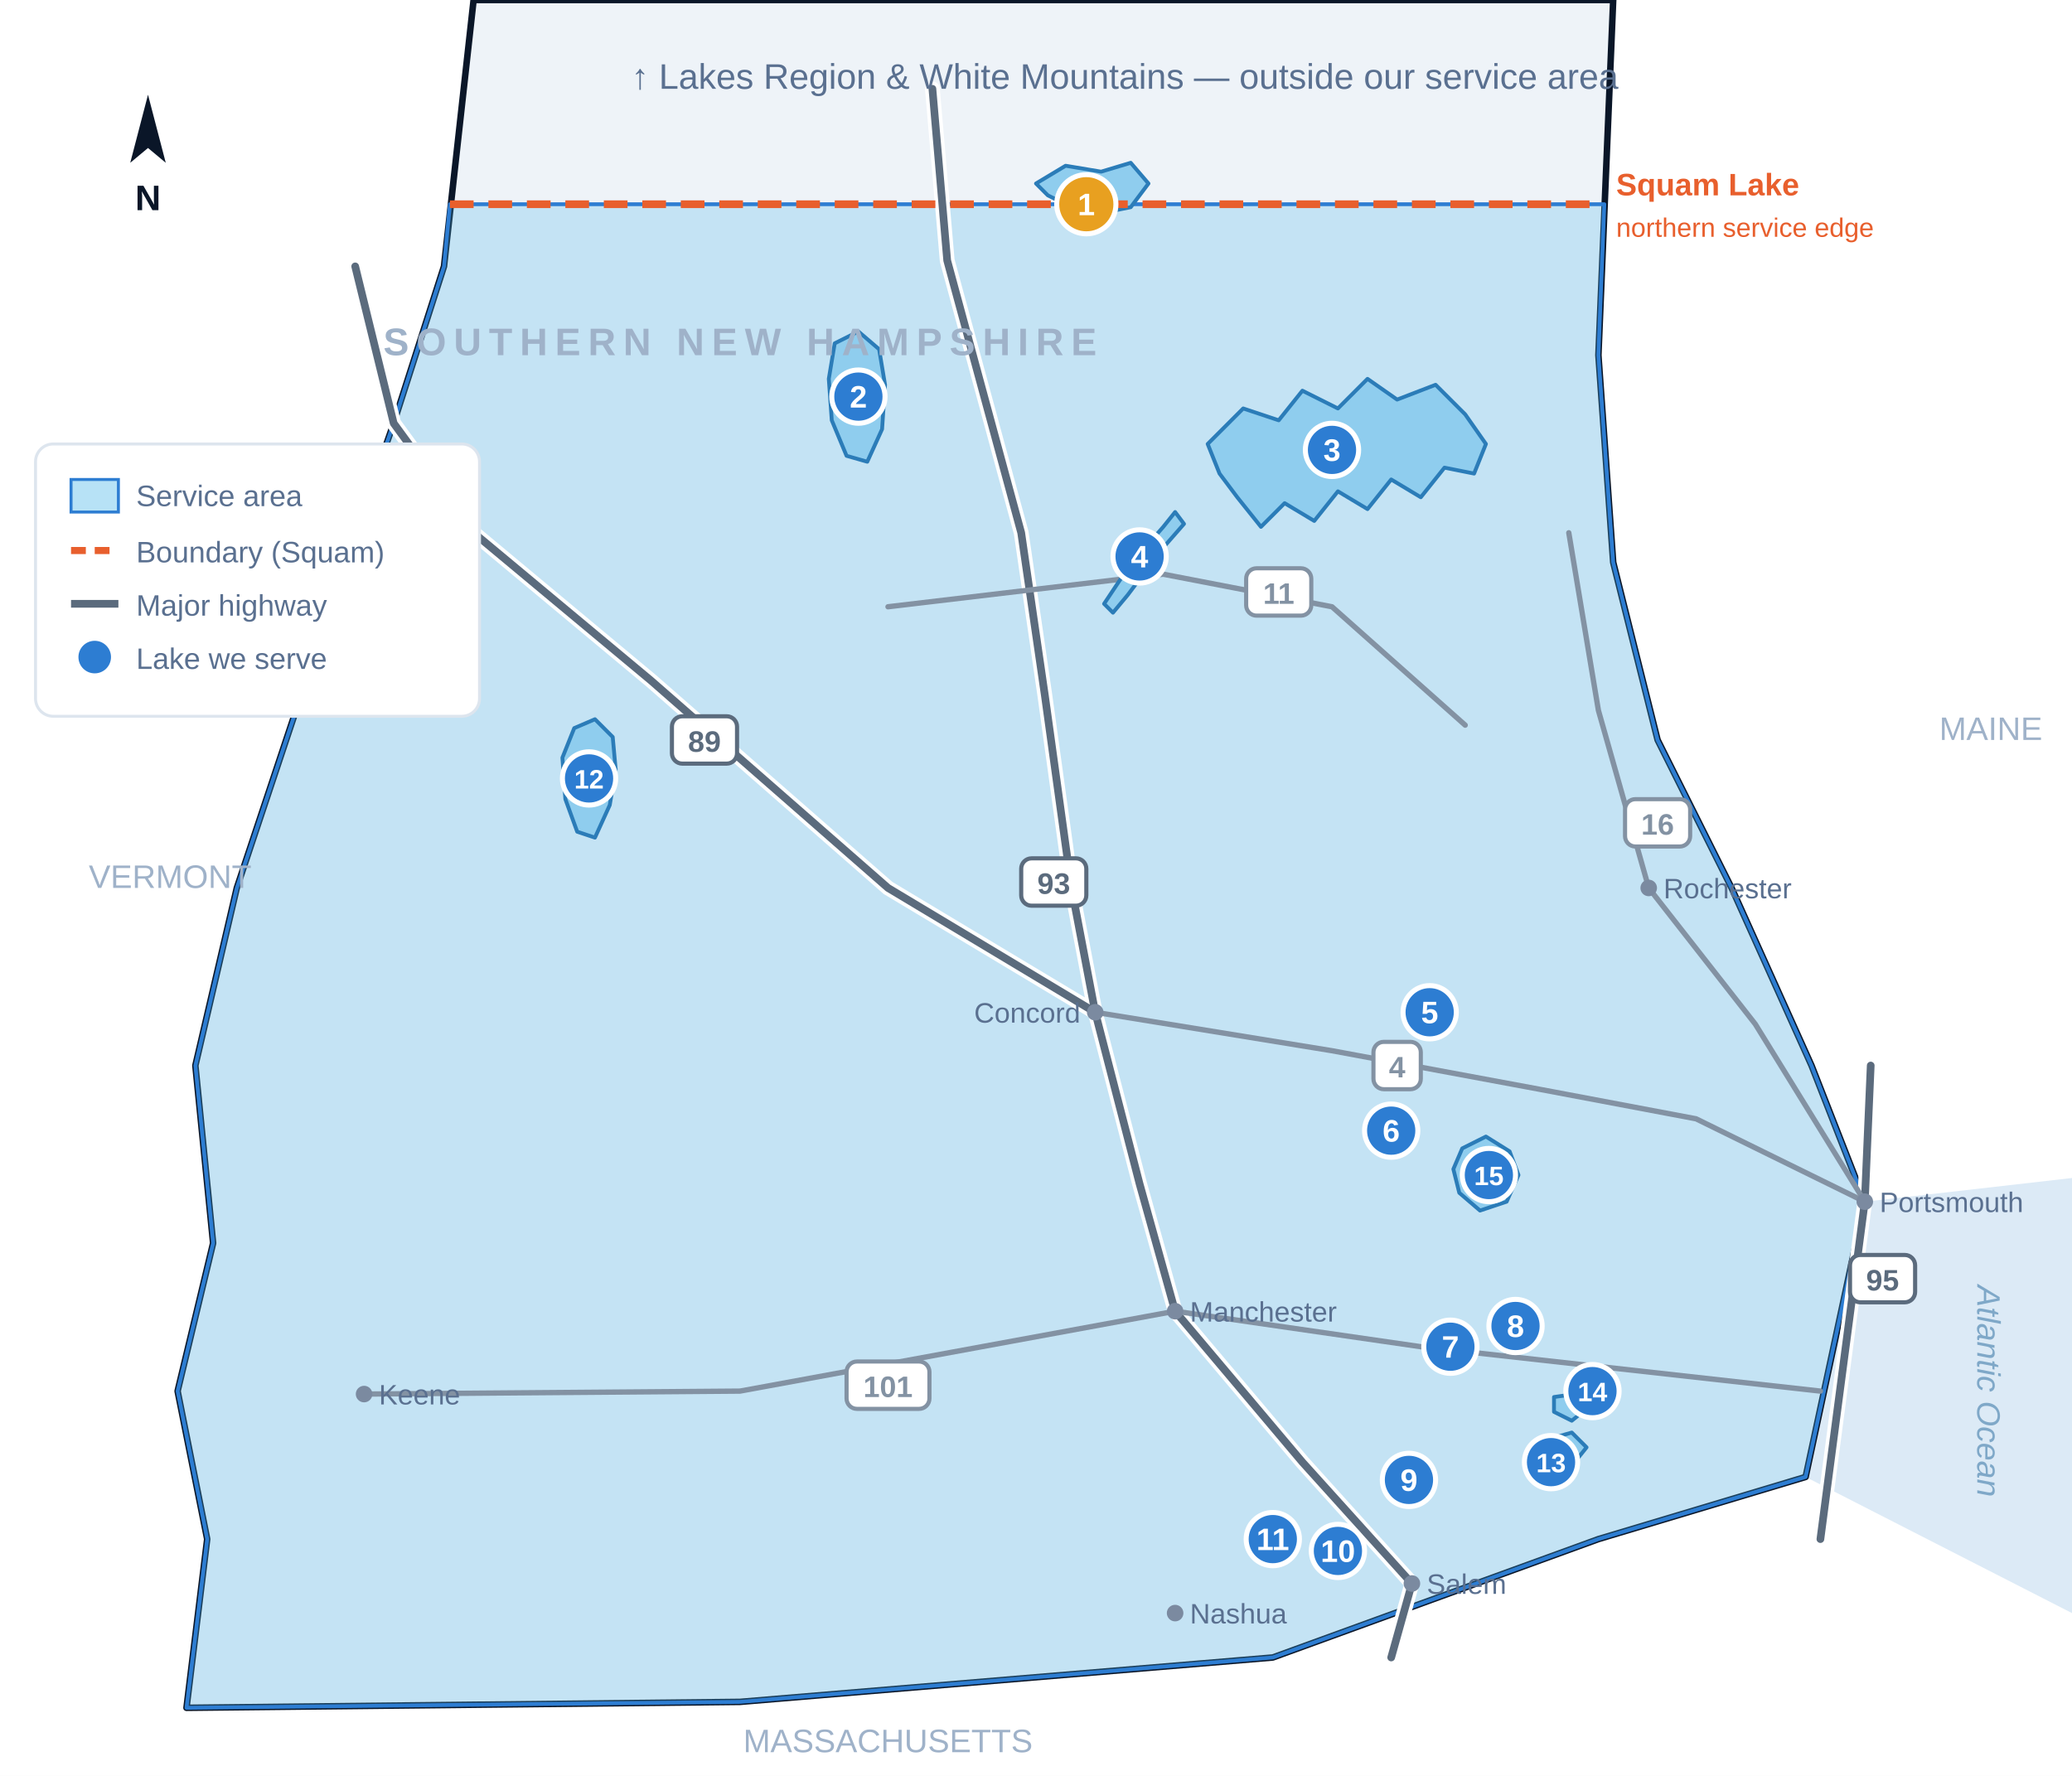
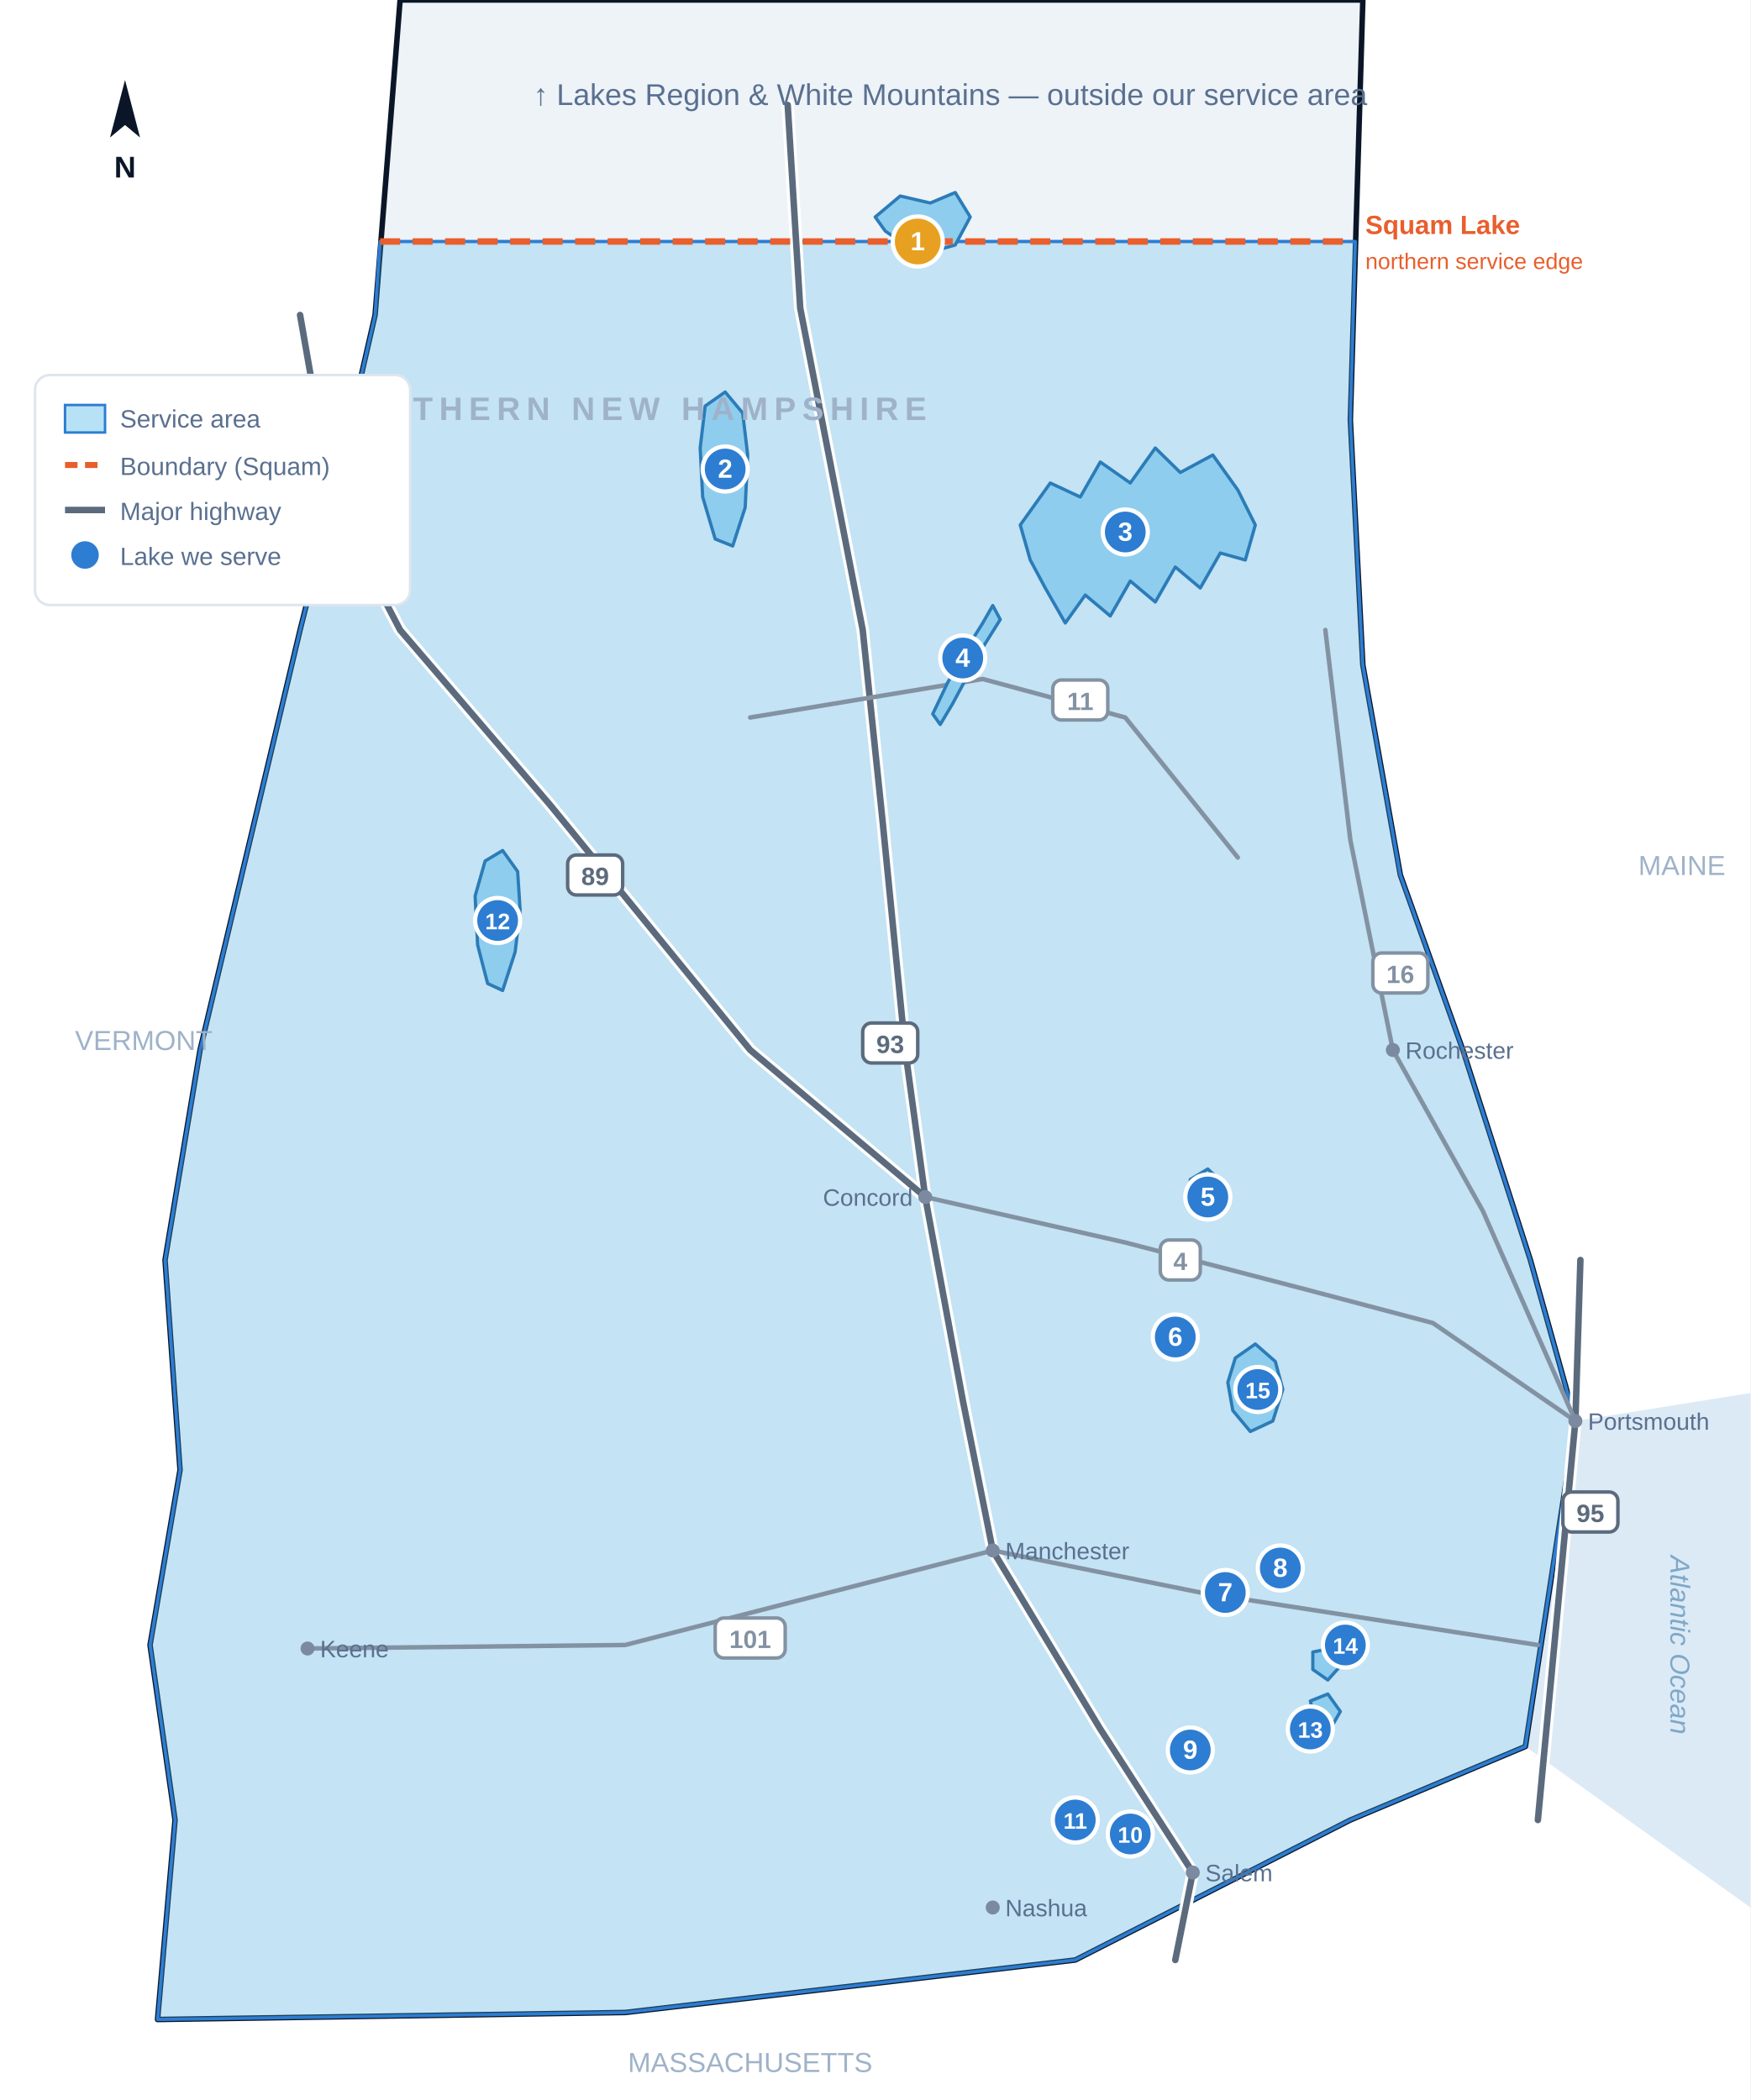
- <svg xmlns="http://www.w3.org/2000/svg" viewBox="0 0 700 600" role="img" aria-label="Detailed map of southern and central New Hampshire showing NH Jet Fun delivery area (south of Squam Lake), major highways, cities, and lakes served.">
-   <rect x="0" y="0" width="700" height="600" fill="#ffffff" />
-   <polygon points="630,406 700,398 700,545 610,499" fill="#dCEAF6" />
-   <text x="668" y="470" text-anchor="middle" transform="rotate(90 668 470)" font-family="'Segoe UI',Arial,Helvetica,sans-serif" font-size="11" font-style="italic" fill="#7fa8c8">Atlantic Ocean</text>
-   <polygon points="160,0 545,0 540,120 545,190 560,250 585,300 612,360 630,406 610,499 540,520 430,560 250,575 63,577 70,520 60,470 72,420 66,360 80,300 100,240 120,180 133,143 150,90" fill="#eef3f8" stroke="#0a1628" stroke-width="2.2" stroke-linejoin="round" />
-   <polygon points="542,69 540,120 545,190 560,250 585,300 612,360 630,406 610,499 540,520 430,560 250,575 63,577 70,520 60,470 72,420 66,360 80,300 100,240 120,180 133,143 150,90 152,69" fill="#4db6e8" fill-opacity="0.26" stroke="#2d7dd2" stroke-width="1.3" stroke-linejoin="round" />
-   <polyline points="470,560 477,535 440,494 397,443 385,400 370,342 362,300 353,235 345,180 320,88 315,30" fill="none" stroke="#fff" stroke-width="5" stroke-linejoin="round" stroke-linecap="round" />
-   <polyline points="370,342 300,300 220,230 160,180 133,143 120,90" fill="none" stroke="#fff" stroke-width="5" stroke-linejoin="round" stroke-linecap="round" />
-   <polyline points="615,520 630,406 632,360" fill="none" stroke="#fff" stroke-width="5" stroke-linejoin="round" stroke-linecap="round" />
-   <polyline points="470,560 477,535 440,494 397,443 385,400 370,342 362,300 353,235 345,180 320,88 315,30" fill="none" stroke="#5b6b7d" stroke-width="2.6" stroke-linejoin="round" stroke-linecap="round" />
-   <polyline points="370,342 300,300 220,230 160,180 133,143 120,90" fill="none" stroke="#5b6b7d" stroke-width="2.6" stroke-linejoin="round" stroke-linecap="round" />
-   <polyline points="615,520 630,406 632,360" fill="none" stroke="#5b6b7d" stroke-width="2.6" stroke-linejoin="round" stroke-linecap="round" />
-   <polyline points="370,342 450,355 520,368 573,378 630,406" fill="none" stroke="#8392a3" stroke-width="1.8" stroke-linejoin="round" stroke-linecap="round" />
-   <polyline points="123,471 250,470 397,443 480,455 615,470" fill="none" stroke="#8392a3" stroke-width="1.8" stroke-linejoin="round" stroke-linecap="round" />
-   <polyline points="630,406 593,346 557,300 540,240 530,180" fill="none" stroke="#8392a3" stroke-width="1.8" stroke-linejoin="round" stroke-linecap="round" />
-   <polyline points="300,205 393,194 450,205 495,245" fill="none" stroke="#8392a3" stroke-width="1.8" stroke-linejoin="round" stroke-linecap="round" />
-   <polygon points="408,150 420,138 432,142 440,132 452,138 462,128 472,135 485,130 495,140 502,150 498,160 488,158 480,168 470,162 462,172 452,166 444,176 434,170 426,178 418,168 412,160" fill="#8fcdee" stroke="#2b7cb8" stroke-width="1.3" stroke-linejoin="round" />
-   <polygon points="350,62 360,56 372,58 382,55 388,62 382,70 372,72 362,70 354,66" fill="#8fcdee" stroke="#2b7cb8" stroke-width="1.3" stroke-linejoin="round" />
-   <polygon points="373,204 379,195 386,186 393,178 397,173 400,177 393,185 387,193 381,201 376,207" fill="#8fcdee" stroke="#2b7cb8" stroke-width="1.3" stroke-linejoin="round" />
-   <polygon points="282,116 290,112 297,118 299,130 298,145 293,156 286,154 281,142 280,128" fill="#8fcdee" stroke="#2b7cb8" stroke-width="1.3" stroke-linejoin="round" />
-   <polygon points="194,246 201,243 207,249 208,260 206,272 201,283 195,281 191,270 190,256" fill="#8fcdee" stroke="#2b7cb8" stroke-width="1.3" stroke-linejoin="round" />
-   <polygon points="494,388 502,384 510,389 513,397 509,406 500,409 493,403 491,395" fill="#8fcdee" stroke="#2b7cb8" stroke-width="1.3" stroke-linejoin="round" />
-   <polygon points="476,337 483,334 489,338 488,346 481,348 476,343" fill="#8fcdee" stroke="#2b7cb8" stroke-width="1.3" stroke-linejoin="round" />
-   <polygon points="524,486 531,484 536,489 532,494 526,492" fill="#8fcdee" stroke="#2b7cb8" stroke-width="1.3" stroke-linejoin="round" />
-   <polygon points="525,472 532,471 536,476 531,480 525,477" fill="#8fcdee" stroke="#2b7cb8" stroke-width="1.3" stroke-linejoin="round" />
-   <circle cx="397" cy="443" r="2.8" fill="#7b8aa0" />
-   <text x="402" y="446.5" text-anchor="start" font-family="'Segoe UI',Arial,Helvetica,sans-serif" font-size="9.5" fill="#5a7090">Manchester</text>
-   <circle cx="370" cy="342" r="2.8" fill="#7b8aa0" />
-   <text x="365" y="345.5" text-anchor="end" font-family="'Segoe UI',Arial,Helvetica,sans-serif" font-size="9.5" fill="#5a7090">Concord</text>
-   <circle cx="397" cy="545" r="2.8" fill="#7b8aa0" />
-   <text x="402" y="548.5" text-anchor="start" font-family="'Segoe UI',Arial,Helvetica,sans-serif" font-size="9.5" fill="#5a7090">Nashua</text>
-   <circle cx="630" cy="406" r="2.8" fill="#7b8aa0" />
-   <text x="635" y="409.5" text-anchor="start" font-family="'Segoe UI',Arial,Helvetica,sans-serif" font-size="9.5" fill="#5a7090">Portsmouth</text>
-   <circle cx="123" cy="471" r="2.8" fill="#7b8aa0" />
-   <text x="128" y="474.5" text-anchor="start" font-family="'Segoe UI',Arial,Helvetica,sans-serif" font-size="9.5" fill="#5a7090">Keene</text>
-   <circle cx="557" cy="300" r="2.8" fill="#7b8aa0" />
-   <text x="562" y="303.5" text-anchor="start" font-family="'Segoe UI',Arial,Helvetica,sans-serif" font-size="9.5" fill="#5a7090">Rochester</text>
-   <circle cx="477" cy="535" r="2.8" fill="#7b8aa0" />
-   <text x="482" y="538.5" text-anchor="start" font-family="'Segoe UI',Arial,Helvetica,sans-serif" font-size="9.5" fill="#5a7090">Salem</text>
-   <line x1="152" y1="69" x2="542" y2="69" stroke="#e85f2d" stroke-width="2.6" stroke-dasharray="8 5" />
-   <text x="380" y="30" text-anchor="middle" font-family="'Segoe UI',Arial,Helvetica,sans-serif" font-size="12" fill="#5a7090">↑ Lakes Region &amp; White Mountains — outside our service area</text>
-   <text x="546" y="66" font-family="'Segoe UI',Arial,Helvetica,sans-serif" font-size="10.5" font-weight="700" fill="#e85f2d">Squam Lake</text>
-   <text x="546" y="80" font-family="'Segoe UI',Arial,Helvetica,sans-serif" font-size="9" fill="#e85f2d">northern service edge</text>
-   <text x="250" y="120" text-anchor="middle" font-family="'Segoe UI',Arial,Helvetica,sans-serif" font-size="13" letter-spacing="2.5" font-weight="700" fill="#9fb2c9">SOUTHERN NEW HAMPSHIRE</text>
-   <text x="30" y="300" font-family="'Segoe UI',Arial,Helvetica,sans-serif" font-size="11" fill="#9fb2c9">VERMONT</text>
-   <text x="690" y="250" text-anchor="end" font-family="'Segoe UI',Arial,Helvetica,sans-serif" font-size="11" fill="#9fb2c9">MAINE</text>
-   <text x="300" y="592" text-anchor="middle" font-family="'Segoe UI',Arial,Helvetica,sans-serif" font-size="11" fill="#9fb2c9">MASSACHUSETTS</text>
+ <svg xmlns="http://www.w3.org/2000/svg" viewBox="0 0 700 840" role="img" aria-label="Detailed map of southern and central New Hampshire showing NH Jet Fun delivery area (south of Squam Lake), major highways, cities, and the 15 lakes served.">
+   <rect x="0" y="0" width="700" height="840" fill="#ffffff" />
+   <polygon points="630,568.4 700,557.2 700,763.0 610,698.6" fill="#dCEAF6" />
+   <text x="668" y="658.0" text-anchor="middle" transform="rotate(90 668 658.0)" font-family="'Segoe UI',Arial,Helvetica,sans-serif" font-size="11" font-style="italic" fill="#7fa8c8">Atlantic Ocean</text>
+   <polygon points="160,0.0 545,0.0 540,168.0 545,266.0 560,350.0 585,420.0 612,504.0 630,568.4 610,698.6 540,728.0 430,784.0 250,805.0 63,807.8 70,728.0 60,658.0 72,588.0 66,504.0 80,420.0 100,336.0 120,252.0 133,200.2 150,126.0" fill="#eef3f8" stroke="#0a1628" stroke-width="2.2" stroke-linejoin="round" />
+   <polygon points="542,96.6 540,168.0 545,266.0 560,350.0 585,420.0 612,504.0 630,568.4 610,698.6 540,728.0 430,784.0 250,805.0 63,807.8 70,728.0 60,658.0 72,588.0 66,504.0 80,420.0 100,336.0 120,252.0 133,200.2 150,126.0 152,96.6" fill="#4db6e8" fill-opacity="0.26" stroke="#2d7dd2" stroke-width="1.3" stroke-linejoin="round" />
+   <polyline points="470,784.0 477,749.0 440,691.6 397,620.2 385,560.0 370,478.8 362,420.0 353,329.0 345,252.0 320,123.2 315,42.0" fill="none" stroke="#fff" stroke-width="5" stroke-linejoin="round" stroke-linecap="round" />
+   <polyline points="370,478.8 300,420.0 220,322.0 160,252.0 133,200.2 120,126.0" fill="none" stroke="#fff" stroke-width="5" stroke-linejoin="round" stroke-linecap="round" />
+   <polyline points="615,728.0 630,568.4 632,504.0" fill="none" stroke="#fff" stroke-width="5" stroke-linejoin="round" stroke-linecap="round" />
+   <polyline points="470,784.0 477,749.0 440,691.6 397,620.2 385,560.0 370,478.8 362,420.0 353,329.0 345,252.0 320,123.2 315,42.0" fill="none" stroke="#5b6b7d" stroke-width="2.6" stroke-linejoin="round" stroke-linecap="round" />
+   <polyline points="370,478.8 300,420.0 220,322.0 160,252.0 133,200.2 120,126.0" fill="none" stroke="#5b6b7d" stroke-width="2.6" stroke-linejoin="round" stroke-linecap="round" />
+   <polyline points="615,728.0 630,568.4 632,504.0" fill="none" stroke="#5b6b7d" stroke-width="2.6" stroke-linejoin="round" stroke-linecap="round" />
+   <polyline points="370,478.8 450,497.0 520,515.2 573,529.2 630,568.4" fill="none" stroke="#8392a3" stroke-width="1.8" stroke-linejoin="round" stroke-linecap="round" />
+   <polyline points="123,659.4 250,658.0 397,620.2 480,637.0 615,658.0" fill="none" stroke="#8392a3" stroke-width="1.8" stroke-linejoin="round" stroke-linecap="round" />
+   <polyline points="630,568.4 593,484.4 557,420.0 540,336.0 530,252.0" fill="none" stroke="#8392a3" stroke-width="1.8" stroke-linejoin="round" stroke-linecap="round" />
+   <polyline points="300,287.0 393,271.6 450,287.0 495,343.0" fill="none" stroke="#8392a3" stroke-width="1.8" stroke-linejoin="round" stroke-linecap="round" />
+   <polygon points="408,210.0 420,193.2 432,198.8 440,184.8 452,193.2 462,179.2 472,189.0 485,182.0 495,196.0 502,210.0 498,224.0 488,221.2 480,235.2 470,226.8 462,240.8 452,232.4 444,246.4 434,238.0 426,249.2 418,235.2 412,224.0" fill="#8fcdee" stroke="#2b7cb8" stroke-width="1.3" stroke-linejoin="round" />
+   <polygon points="350,86.8 360,78.4 372,81.2 382,77.0 388,86.8 382,98.0 372,100.8 362,98.0 354,92.4" fill="#8fcdee" stroke="#2b7cb8" stroke-width="1.3" stroke-linejoin="round" />
+   <polygon points="373,285.6 379,273.0 386,260.4 393,249.2 397,242.2 400,247.8 393,259.0 387,270.2 381,281.4 376,289.8" fill="#8fcdee" stroke="#2b7cb8" stroke-width="1.3" stroke-linejoin="round" />
+   <polygon points="282,162.4 290,156.8 297,165.2 299,182.0 298,203.0 293,218.4 286,215.6 281,198.8 280,179.2" fill="#8fcdee" stroke="#2b7cb8" stroke-width="1.3" stroke-linejoin="round" />
+   <polygon points="194,344.4 201,340.2 207,348.6 208,364.0 206,380.8 201,396.2 195,393.4 191,378.0 190,358.4" fill="#8fcdee" stroke="#2b7cb8" stroke-width="1.3" stroke-linejoin="round" />
+   <polygon points="494,543.2 502,537.6 510,544.6 513,555.8 509,568.4 500,572.6 493,564.2 491,553.0" fill="#8fcdee" stroke="#2b7cb8" stroke-width="1.3" stroke-linejoin="round" />
+   <polygon points="476,471.8 483,467.6 489,473.2 488,484.4 481,487.2 476,480.2" fill="#8fcdee" stroke="#2b7cb8" stroke-width="1.3" stroke-linejoin="round" />
+   <polygon points="524,680.4 531,677.6 536,684.6 532,691.6 526,688.8" fill="#8fcdee" stroke="#2b7cb8" stroke-width="1.3" stroke-linejoin="round" />
+   <polygon points="525,660.8 532,659.4 536,666.4 531,672.0 525,667.8" fill="#8fcdee" stroke="#2b7cb8" stroke-width="1.3" stroke-linejoin="round" />
+   <circle cx="397" cy="620.2" r="2.8" fill="#7b8aa0" />
+   <text x="402" y="623.7" text-anchor="start" font-family="'Segoe UI',Arial,Helvetica,sans-serif" font-size="9.5" fill="#5a7090">Manchester</text>
+   <circle cx="370" cy="478.8" r="2.8" fill="#7b8aa0" />
+   <text x="365" y="482.3" text-anchor="end" font-family="'Segoe UI',Arial,Helvetica,sans-serif" font-size="9.5" fill="#5a7090">Concord</text>
+   <circle cx="397" cy="763.0" r="2.8" fill="#7b8aa0" />
+   <text x="402" y="766.5" text-anchor="start" font-family="'Segoe UI',Arial,Helvetica,sans-serif" font-size="9.5" fill="#5a7090">Nashua</text>
+   <circle cx="630" cy="568.4" r="2.8" fill="#7b8aa0" />
+   <text x="635" y="571.9" text-anchor="start" font-family="'Segoe UI',Arial,Helvetica,sans-serif" font-size="9.5" fill="#5a7090">Portsmouth</text>
+   <circle cx="123" cy="659.4" r="2.8" fill="#7b8aa0" />
+   <text x="128" y="662.9" text-anchor="start" font-family="'Segoe UI',Arial,Helvetica,sans-serif" font-size="9.5" fill="#5a7090">Keene</text>
+   <circle cx="557" cy="420.0" r="2.8" fill="#7b8aa0" />
+   <text x="562" y="423.5" text-anchor="start" font-family="'Segoe UI',Arial,Helvetica,sans-serif" font-size="9.5" fill="#5a7090">Rochester</text>
+   <circle cx="477" cy="749.0" r="2.8" fill="#7b8aa0" />
+   <text x="482" y="752.5" text-anchor="start" font-family="'Segoe UI',Arial,Helvetica,sans-serif" font-size="9.5" fill="#5a7090">Salem</text>
+   <line x1="152" y1="96.6" x2="542" y2="96.6" stroke="#e85f2d" stroke-width="2.6" stroke-dasharray="8 5" />
+   <text x="380" y="42.0" text-anchor="middle" font-family="'Segoe UI',Arial,Helvetica,sans-serif" font-size="12" fill="#5a7090">↑ Lakes Region &amp; White Mountains — outside our service area</text>
+   <text x="546" y="93.6" font-family="'Segoe UI',Arial,Helvetica,sans-serif" font-size="10.5" font-weight="700" fill="#e85f2d">Squam Lake</text>
+   <text x="546" y="107.6" font-family="'Segoe UI',Arial,Helvetica,sans-serif" font-size="9" fill="#e85f2d">northern service edge</text>
+   <text x="250" y="168.0" text-anchor="middle" font-family="'Segoe UI',Arial,Helvetica,sans-serif" font-size="13" letter-spacing="2.5" font-weight="700" fill="#9fb2c9">SOUTHERN NEW HAMPSHIRE</text>
+   <text x="30" y="420.0" font-family="'Segoe UI',Arial,Helvetica,sans-serif" font-size="11" fill="#9fb2c9">VERMONT</text>
+   <text x="690" y="350.0" text-anchor="end" font-family="'Segoe UI',Arial,Helvetica,sans-serif" font-size="11" fill="#9fb2c9">MAINE</text>
+   <text x="300" y="828.8" text-anchor="middle" font-family="'Segoe UI',Arial,Helvetica,sans-serif" font-size="11" fill="#9fb2c9">MASSACHUSETTS</text>
  <g transform="translate(50,48)">
    <path d="M0,-16 L6,7 L0,2 L-6,7 Z" fill="#0a1628" />
    <text x="0" y="23" text-anchor="middle" font-family="'Segoe UI',Arial,Helvetica,sans-serif" font-size="12" font-weight="700" fill="#0a1628">N</text>
  </g>
  <g>
-     <rect x="345.0" y="290" width="22" height="16" rx="3.5" fill="#fff" stroke="#5b6b7d" stroke-width="1.4" />
-     <text x="356" y="302" text-anchor="middle" font-family="'Segoe UI',Arial,Helvetica,sans-serif" font-size="10" font-weight="700" fill="#5b6b7d">93</text>
+     <rect x="345.0" y="409.2" width="22" height="16" rx="3.5" fill="#fff" stroke="#5b6b7d" stroke-width="1.4" />
+     <text x="356" y="421.2" text-anchor="middle" font-family="'Segoe UI',Arial,Helvetica,sans-serif" font-size="10" font-weight="700" fill="#5b6b7d">93</text>
  </g>
  <g>
-     <rect x="227.0" y="242" width="22" height="16" rx="3.5" fill="#fff" stroke="#5b6b7d" stroke-width="1.4" />
-     <text x="238" y="254" text-anchor="middle" font-family="'Segoe UI',Arial,Helvetica,sans-serif" font-size="10" font-weight="700" fill="#5b6b7d">89</text>
+     <rect x="227.0" y="342.0" width="22" height="16" rx="3.5" fill="#fff" stroke="#5b6b7d" stroke-width="1.4" />
+     <text x="238" y="354.0" text-anchor="middle" font-family="'Segoe UI',Arial,Helvetica,sans-serif" font-size="10" font-weight="700" fill="#5b6b7d">89</text>
  </g>
  <g>
-     <rect x="625.0" y="424" width="22" height="16" rx="3.5" fill="#fff" stroke="#5b6b7d" stroke-width="1.4" />
-     <text x="636" y="436" text-anchor="middle" font-family="'Segoe UI',Arial,Helvetica,sans-serif" font-size="10" font-weight="700" fill="#5b6b7d">95</text>
+     <rect x="625.0" y="596.8" width="22" height="16" rx="3.5" fill="#fff" stroke="#5b6b7d" stroke-width="1.4" />
+     <text x="636" y="608.8" text-anchor="middle" font-family="'Segoe UI',Arial,Helvetica,sans-serif" font-size="10" font-weight="700" fill="#5b6b7d">95</text>
  </g>
  <g>
-     <rect x="464.0" y="352" width="16" height="16" rx="3.5" fill="#fff" stroke="#8392a3" stroke-width="1.4" />
-     <text x="472" y="364" text-anchor="middle" font-family="'Segoe UI',Arial,Helvetica,sans-serif" font-size="10" font-weight="700" fill="#8392a3">4</text>
+     <rect x="464.0" y="496.0" width="16" height="16" rx="3.5" fill="#fff" stroke="#8392a3" stroke-width="1.4" />
+     <text x="472" y="508.0" text-anchor="middle" font-family="'Segoe UI',Arial,Helvetica,sans-serif" font-size="10" font-weight="700" fill="#8392a3">4</text>
  </g>
  <g>
-     <rect x="286.0" y="460" width="28" height="16" rx="3.5" fill="#fff" stroke="#8392a3" stroke-width="1.4" />
-     <text x="300" y="472" text-anchor="middle" font-family="'Segoe UI',Arial,Helvetica,sans-serif" font-size="10" font-weight="700" fill="#8392a3">101</text>
+     <rect x="286.0" y="647.2" width="28" height="16" rx="3.5" fill="#fff" stroke="#8392a3" stroke-width="1.4" />
+     <text x="300" y="659.2" text-anchor="middle" font-family="'Segoe UI',Arial,Helvetica,sans-serif" font-size="10" font-weight="700" fill="#8392a3">101</text>
  </g>
  <g>
-     <rect x="549.0" y="270" width="22" height="16" rx="3.5" fill="#fff" stroke="#8392a3" stroke-width="1.4" />
-     <text x="560" y="282" text-anchor="middle" font-family="'Segoe UI',Arial,Helvetica,sans-serif" font-size="10" font-weight="700" fill="#8392a3">16</text>
+     <rect x="549.0" y="381.2" width="22" height="16" rx="3.5" fill="#fff" stroke="#8392a3" stroke-width="1.4" />
+     <text x="560" y="393.2" text-anchor="middle" font-family="'Segoe UI',Arial,Helvetica,sans-serif" font-size="10" font-weight="700" fill="#8392a3">16</text>
  </g>
  <g>
-     <rect x="421.0" y="192" width="22" height="16" rx="3.5" fill="#fff" stroke="#8392a3" stroke-width="1.4" />
-     <text x="432" y="204" text-anchor="middle" font-family="'Segoe UI',Arial,Helvetica,sans-serif" font-size="10" font-weight="700" fill="#8392a3">11</text>
+     <rect x="421.0" y="272.0" width="22" height="16" rx="3.5" fill="#fff" stroke="#8392a3" stroke-width="1.4" />
+     <text x="432" y="284.0" text-anchor="middle" font-family="'Segoe UI',Arial,Helvetica,sans-serif" font-size="10" font-weight="700" fill="#8392a3">11</text>
  </g>
  <g>
-     <circle cx="367" cy="69" r="10" fill="#e8a020" stroke="#fff" stroke-width="1.7" />
-     <text x="367" y="72.7" text-anchor="middle" font-family="'Segoe UI',Arial,Helvetica,sans-serif" font-size="10.5" font-weight="700" fill="#fff">1</text>
+     <circle cx="367" cy="96.6" r="10" fill="#e8a020" stroke="#fff" stroke-width="1.7" />
+     <text x="367" y="100.1" text-anchor="middle" font-family="'Segoe UI',Arial,Helvetica,sans-serif" font-size="10.5" font-weight="700" fill="#fff">1</text>
  </g>
  <g>
-     <circle cx="290" cy="134" r="9" fill="#2d7dd2" stroke="#fff" stroke-width="1.7" />
-     <text x="290" y="137.7" text-anchor="middle" font-family="'Segoe UI',Arial,Helvetica,sans-serif" font-size="10.5" font-weight="700" fill="#fff">2</text>
+     <circle cx="290" cy="187.6" r="9" fill="#2d7dd2" stroke="#fff" stroke-width="1.7" />
+     <text x="290" y="191.1" text-anchor="middle" font-family="'Segoe UI',Arial,Helvetica,sans-serif" font-size="10.5" font-weight="700" fill="#fff">2</text>
  </g>
  <g>
-     <circle cx="450" cy="152" r="9" fill="#2d7dd2" stroke="#fff" stroke-width="1.7" />
-     <text x="450" y="155.7" text-anchor="middle" font-family="'Segoe UI',Arial,Helvetica,sans-serif" font-size="10.5" font-weight="700" fill="#fff">3</text>
+     <circle cx="450" cy="212.8" r="9" fill="#2d7dd2" stroke="#fff" stroke-width="1.7" />
+     <text x="450" y="216.3" text-anchor="middle" font-family="'Segoe UI',Arial,Helvetica,sans-serif" font-size="10.5" font-weight="700" fill="#fff">3</text>
  </g>
  <g>
-     <circle cx="385" cy="188" r="9" fill="#2d7dd2" stroke="#fff" stroke-width="1.7" />
-     <text x="385" y="191.7" text-anchor="middle" font-family="'Segoe UI',Arial,Helvetica,sans-serif" font-size="10.5" font-weight="700" fill="#fff">4</text>
+     <circle cx="385" cy="263.2" r="9" fill="#2d7dd2" stroke="#fff" stroke-width="1.7" />
+     <text x="385" y="266.7" text-anchor="middle" font-family="'Segoe UI',Arial,Helvetica,sans-serif" font-size="10.5" font-weight="700" fill="#fff">4</text>
  </g>
  <g>
-     <circle cx="483" cy="342" r="9" fill="#2d7dd2" stroke="#fff" stroke-width="1.7" />
-     <text x="483" y="345.7" text-anchor="middle" font-family="'Segoe UI',Arial,Helvetica,sans-serif" font-size="10.5" font-weight="700" fill="#fff">5</text>
+     <circle cx="483" cy="478.8" r="9" fill="#2d7dd2" stroke="#fff" stroke-width="1.7" />
+     <text x="483" y="482.3" text-anchor="middle" font-family="'Segoe UI',Arial,Helvetica,sans-serif" font-size="10.5" font-weight="700" fill="#fff">5</text>
  </g>
  <g>
-     <circle cx="470" cy="382" r="9" fill="#2d7dd2" stroke="#fff" stroke-width="1.7" />
-     <text x="470" y="385.7" text-anchor="middle" font-family="'Segoe UI',Arial,Helvetica,sans-serif" font-size="10.5" font-weight="700" fill="#fff">6</text>
+     <circle cx="470" cy="534.8" r="9" fill="#2d7dd2" stroke="#fff" stroke-width="1.7" />
+     <text x="470" y="538.3" text-anchor="middle" font-family="'Segoe UI',Arial,Helvetica,sans-serif" font-size="10.5" font-weight="700" fill="#fff">6</text>
  </g>
  <g>
-     <circle cx="490" cy="455" r="9" fill="#2d7dd2" stroke="#fff" stroke-width="1.7" />
-     <text x="490" y="458.7" text-anchor="middle" font-family="'Segoe UI',Arial,Helvetica,sans-serif" font-size="10.5" font-weight="700" fill="#fff">7</text>
+     <circle cx="490" cy="637.0" r="9" fill="#2d7dd2" stroke="#fff" stroke-width="1.7" />
+     <text x="490" y="640.5" text-anchor="middle" font-family="'Segoe UI',Arial,Helvetica,sans-serif" font-size="10.5" font-weight="700" fill="#fff">7</text>
  </g>
  <g>
-     <circle cx="512" cy="448" r="9" fill="#2d7dd2" stroke="#fff" stroke-width="1.7" />
-     <text x="512" y="451.7" text-anchor="middle" font-family="'Segoe UI',Arial,Helvetica,sans-serif" font-size="10.5" font-weight="700" fill="#fff">8</text>
+     <circle cx="512" cy="627.2" r="9" fill="#2d7dd2" stroke="#fff" stroke-width="1.7" />
+     <text x="512" y="630.7" text-anchor="middle" font-family="'Segoe UI',Arial,Helvetica,sans-serif" font-size="10.5" font-weight="700" fill="#fff">8</text>
  </g>
  <g>
-     <circle cx="476" cy="500" r="9" fill="#2d7dd2" stroke="#fff" stroke-width="1.7" />
-     <text x="476" y="503.7" text-anchor="middle" font-family="'Segoe UI',Arial,Helvetica,sans-serif" font-size="10.5" font-weight="700" fill="#fff">9</text>
+     <circle cx="476" cy="700.0" r="9" fill="#2d7dd2" stroke="#fff" stroke-width="1.7" />
+     <text x="476" y="703.5" text-anchor="middle" font-family="'Segoe UI',Arial,Helvetica,sans-serif" font-size="10.5" font-weight="700" fill="#fff">9</text>
  </g>
  <g>
-     <circle cx="452" cy="524" r="9" fill="#2d7dd2" stroke="#fff" stroke-width="1.7" />
-     <text x="452" y="527.7" text-anchor="middle" font-family="'Segoe UI',Arial,Helvetica,sans-serif" font-size="10.5" font-weight="700" fill="#fff">10</text>
+     <circle cx="452" cy="733.6" r="9" fill="#2d7dd2" stroke="#fff" stroke-width="1.7" />
+     <text x="452" y="737.1" text-anchor="middle" font-family="'Segoe UI',Arial,Helvetica,sans-serif" font-size="9" font-weight="700" fill="#fff">10</text>
  </g>
  <g>
-     <circle cx="430" cy="520" r="9" fill="#2d7dd2" stroke="#fff" stroke-width="1.7" />
-     <text x="430" y="523.7" text-anchor="middle" font-family="'Segoe UI',Arial,Helvetica,sans-serif" font-size="10.5" font-weight="700" fill="#fff">11</text>
+     <circle cx="430" cy="728.0" r="9" fill="#2d7dd2" stroke="#fff" stroke-width="1.7" />
+     <text x="430" y="731.5" text-anchor="middle" font-family="'Segoe UI',Arial,Helvetica,sans-serif" font-size="9" font-weight="700" fill="#fff">11</text>
  </g>
  <g>
-     <circle cx="199" cy="263" r="9" fill="#2d7dd2" stroke="#fff" stroke-width="1.7" />
-     <text x="199" y="266.4" text-anchor="middle" font-family="'Segoe UI',Arial,Helvetica,sans-serif" font-size="9" font-weight="700" fill="#fff">12</text>
+     <circle cx="199" cy="368.2" r="9" fill="#2d7dd2" stroke="#fff" stroke-width="1.7" />
+     <text x="199" y="371.7" text-anchor="middle" font-family="'Segoe UI',Arial,Helvetica,sans-serif" font-size="9" font-weight="700" fill="#fff">12</text>
  </g>
  <g>
-     <circle cx="524" cy="494" r="9" fill="#2d7dd2" stroke="#fff" stroke-width="1.7" />
-     <text x="524" y="497.4" text-anchor="middle" font-family="'Segoe UI',Arial,Helvetica,sans-serif" font-size="9" font-weight="700" fill="#fff">13</text>
+     <circle cx="524" cy="691.6" r="9" fill="#2d7dd2" stroke="#fff" stroke-width="1.7" />
+     <text x="524" y="695.1" text-anchor="middle" font-family="'Segoe UI',Arial,Helvetica,sans-serif" font-size="9" font-weight="700" fill="#fff">13</text>
  </g>
  <g>
-     <circle cx="538" cy="470" r="9" fill="#2d7dd2" stroke="#fff" stroke-width="1.7" />
-     <text x="538" y="473.4" text-anchor="middle" font-family="'Segoe UI',Arial,Helvetica,sans-serif" font-size="9" font-weight="700" fill="#fff">14</text>
+     <circle cx="538" cy="658.0" r="9" fill="#2d7dd2" stroke="#fff" stroke-width="1.7" />
+     <text x="538" y="661.5" text-anchor="middle" font-family="'Segoe UI',Arial,Helvetica,sans-serif" font-size="9" font-weight="700" fill="#fff">14</text>
  </g>
  <g>
-     <circle cx="503" cy="397" r="9" fill="#2d7dd2" stroke="#fff" stroke-width="1.7" />
-     <text x="503" y="400.4" text-anchor="middle" font-family="'Segoe UI',Arial,Helvetica,sans-serif" font-size="9" font-weight="700" fill="#fff">15</text>
+     <circle cx="503" cy="555.8" r="9" fill="#2d7dd2" stroke="#fff" stroke-width="1.7" />
+     <text x="503" y="559.3" text-anchor="middle" font-family="'Segoe UI',Arial,Helvetica,sans-serif" font-size="9" font-weight="700" fill="#fff">15</text>
  </g>
-   <g transform="translate(-8,-320)" font-family="'Segoe UI',Arial,Helvetica,sans-serif" font-size="10" fill="#5a7090">
-     <rect x="20" y="470" width="150" height="92" rx="6" fill="#fff" stroke="#dde5ee" />
-     <rect x="32" y="482" width="16" height="11" fill="#4db6e8" fill-opacity="0.4" stroke="#2d7dd2" />
-     <text x="54" y="491">Service area</text>
-     <line x1="32" y1="506" x2="48" y2="506" stroke="#e85f2d" stroke-width="2.4" stroke-dasharray="5 3" />
-     <text x="54" y="510">Boundary (Squam)</text>
-     <line x1="32" y1="524" x2="48" y2="524" stroke="#5b6b7d" stroke-width="2.6" />
-     <text x="54" y="528">Major highway</text>
-     <circle cx="40" cy="542" r="5.5" fill="#2d7dd2" />
-     <text x="54" y="546">Lake we serve</text>
+   <g font-family="'Segoe UI',Arial,Helvetica,sans-serif" font-size="10" fill="#5a7090">
+     <rect x="14" y="150" width="150" height="92" rx="6" fill="#fff" stroke="#dde5ee" />
+     <rect x="26" y="162" width="16" height="11" fill="#4db6e8" fill-opacity="0.4" stroke="#2d7dd2" />
+     <text x="48" y="171">Service area</text>
+     <line x1="26" y1="186" x2="42" y2="186" stroke="#e85f2d" stroke-width="2.4" stroke-dasharray="5 3" />
+     <text x="48" y="190">Boundary (Squam)</text>
+     <line x1="26" y1="204" x2="42" y2="204" stroke="#5b6b7d" stroke-width="2.6" />
+     <text x="48" y="208">Major highway</text>
+     <circle cx="34" cy="222" r="5.5" fill="#2d7dd2" />
+     <text x="48" y="226">Lake we serve</text>
  </g>
</svg>
